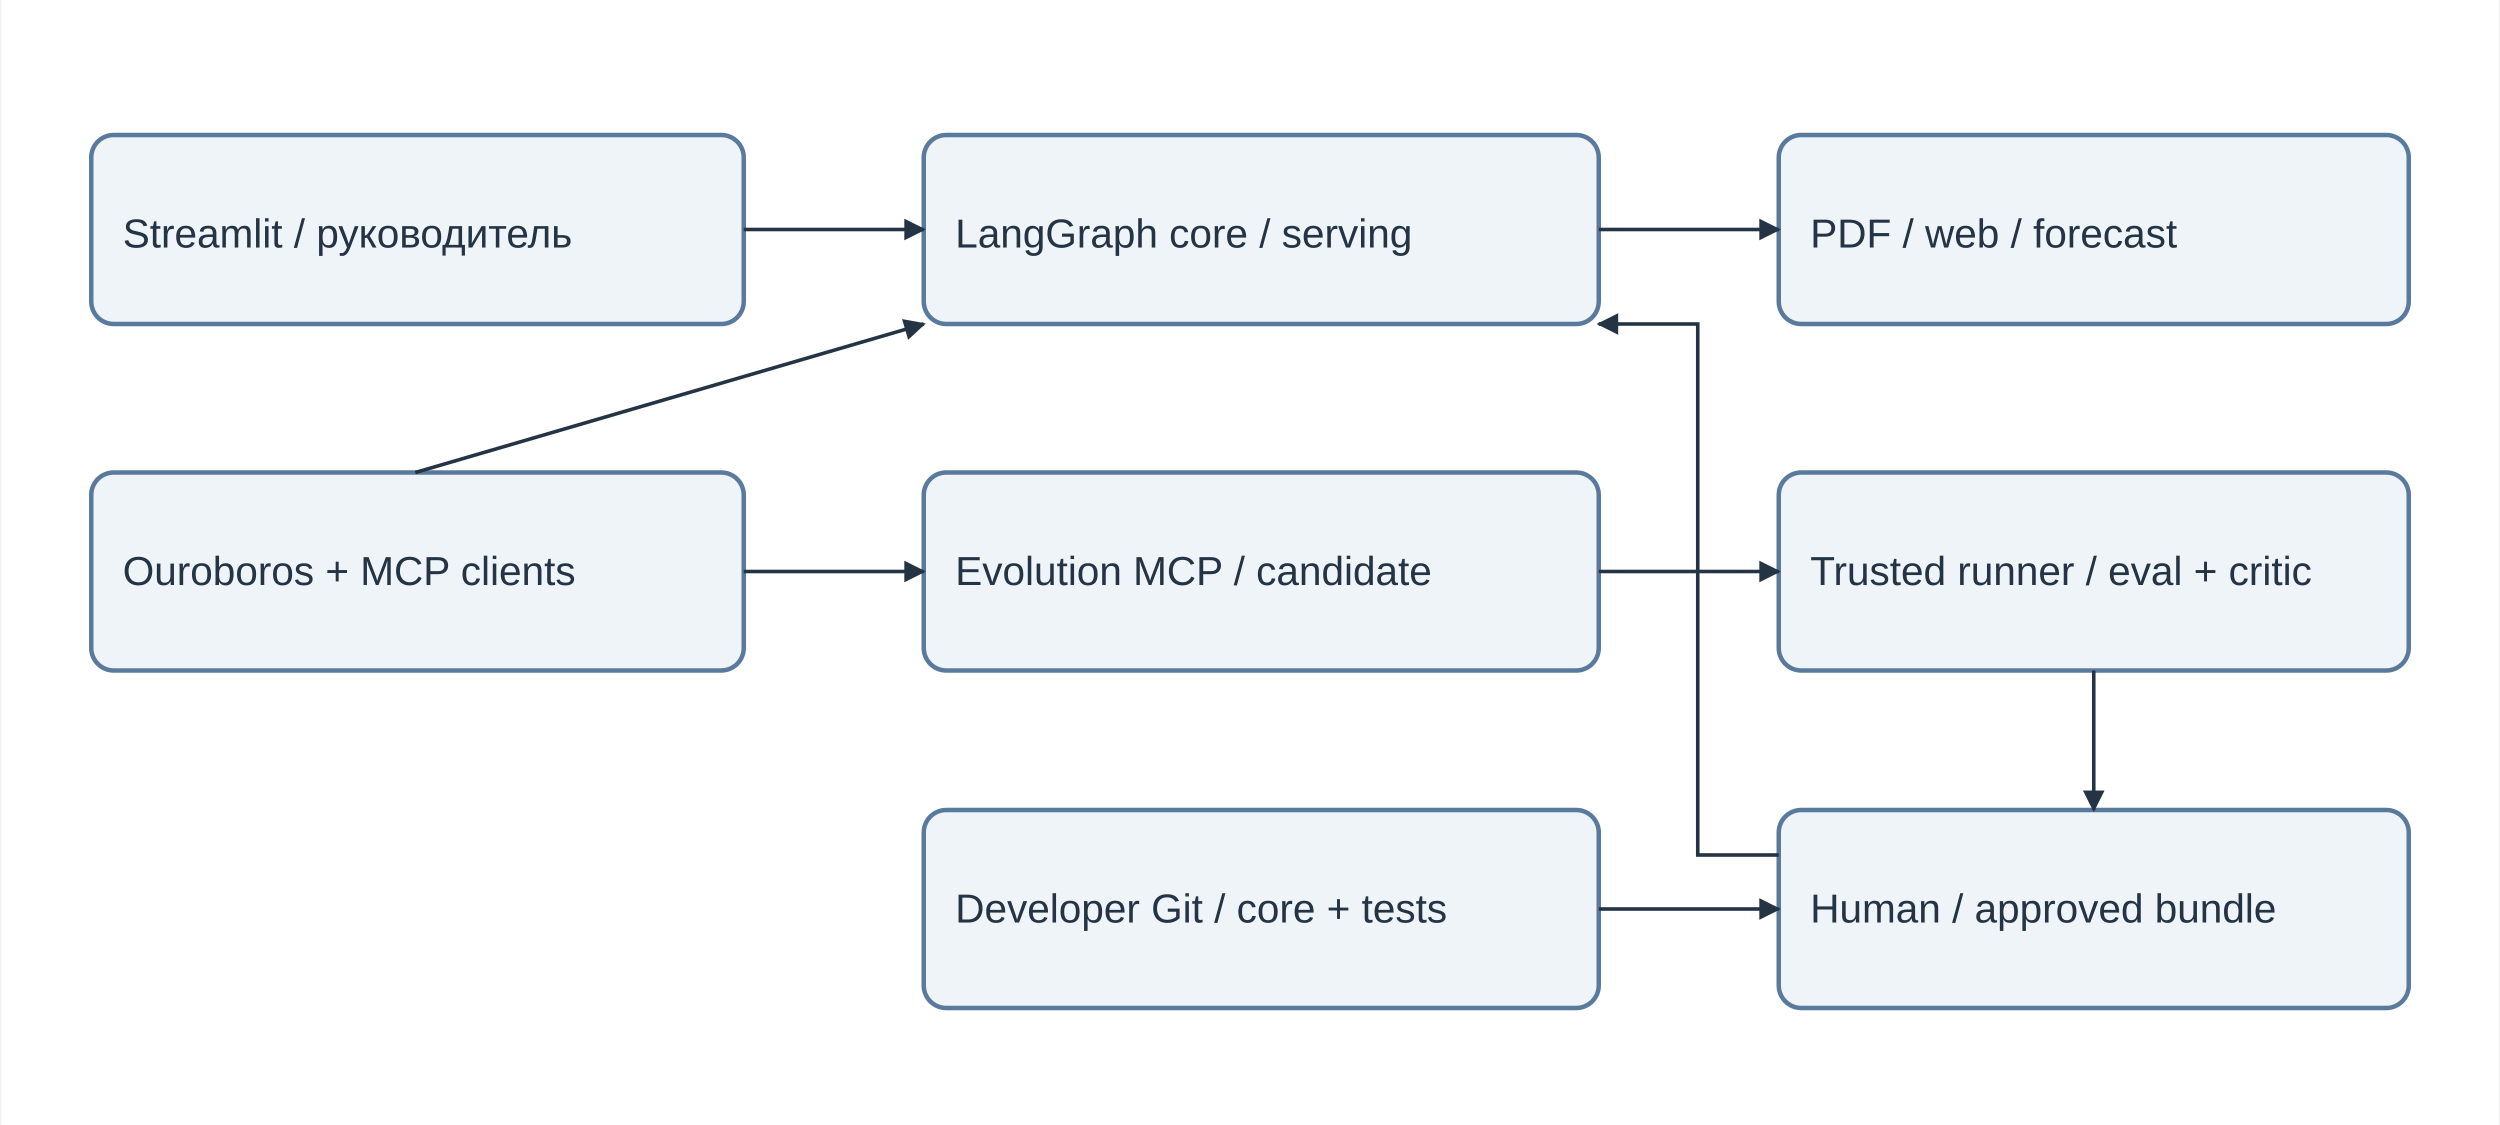
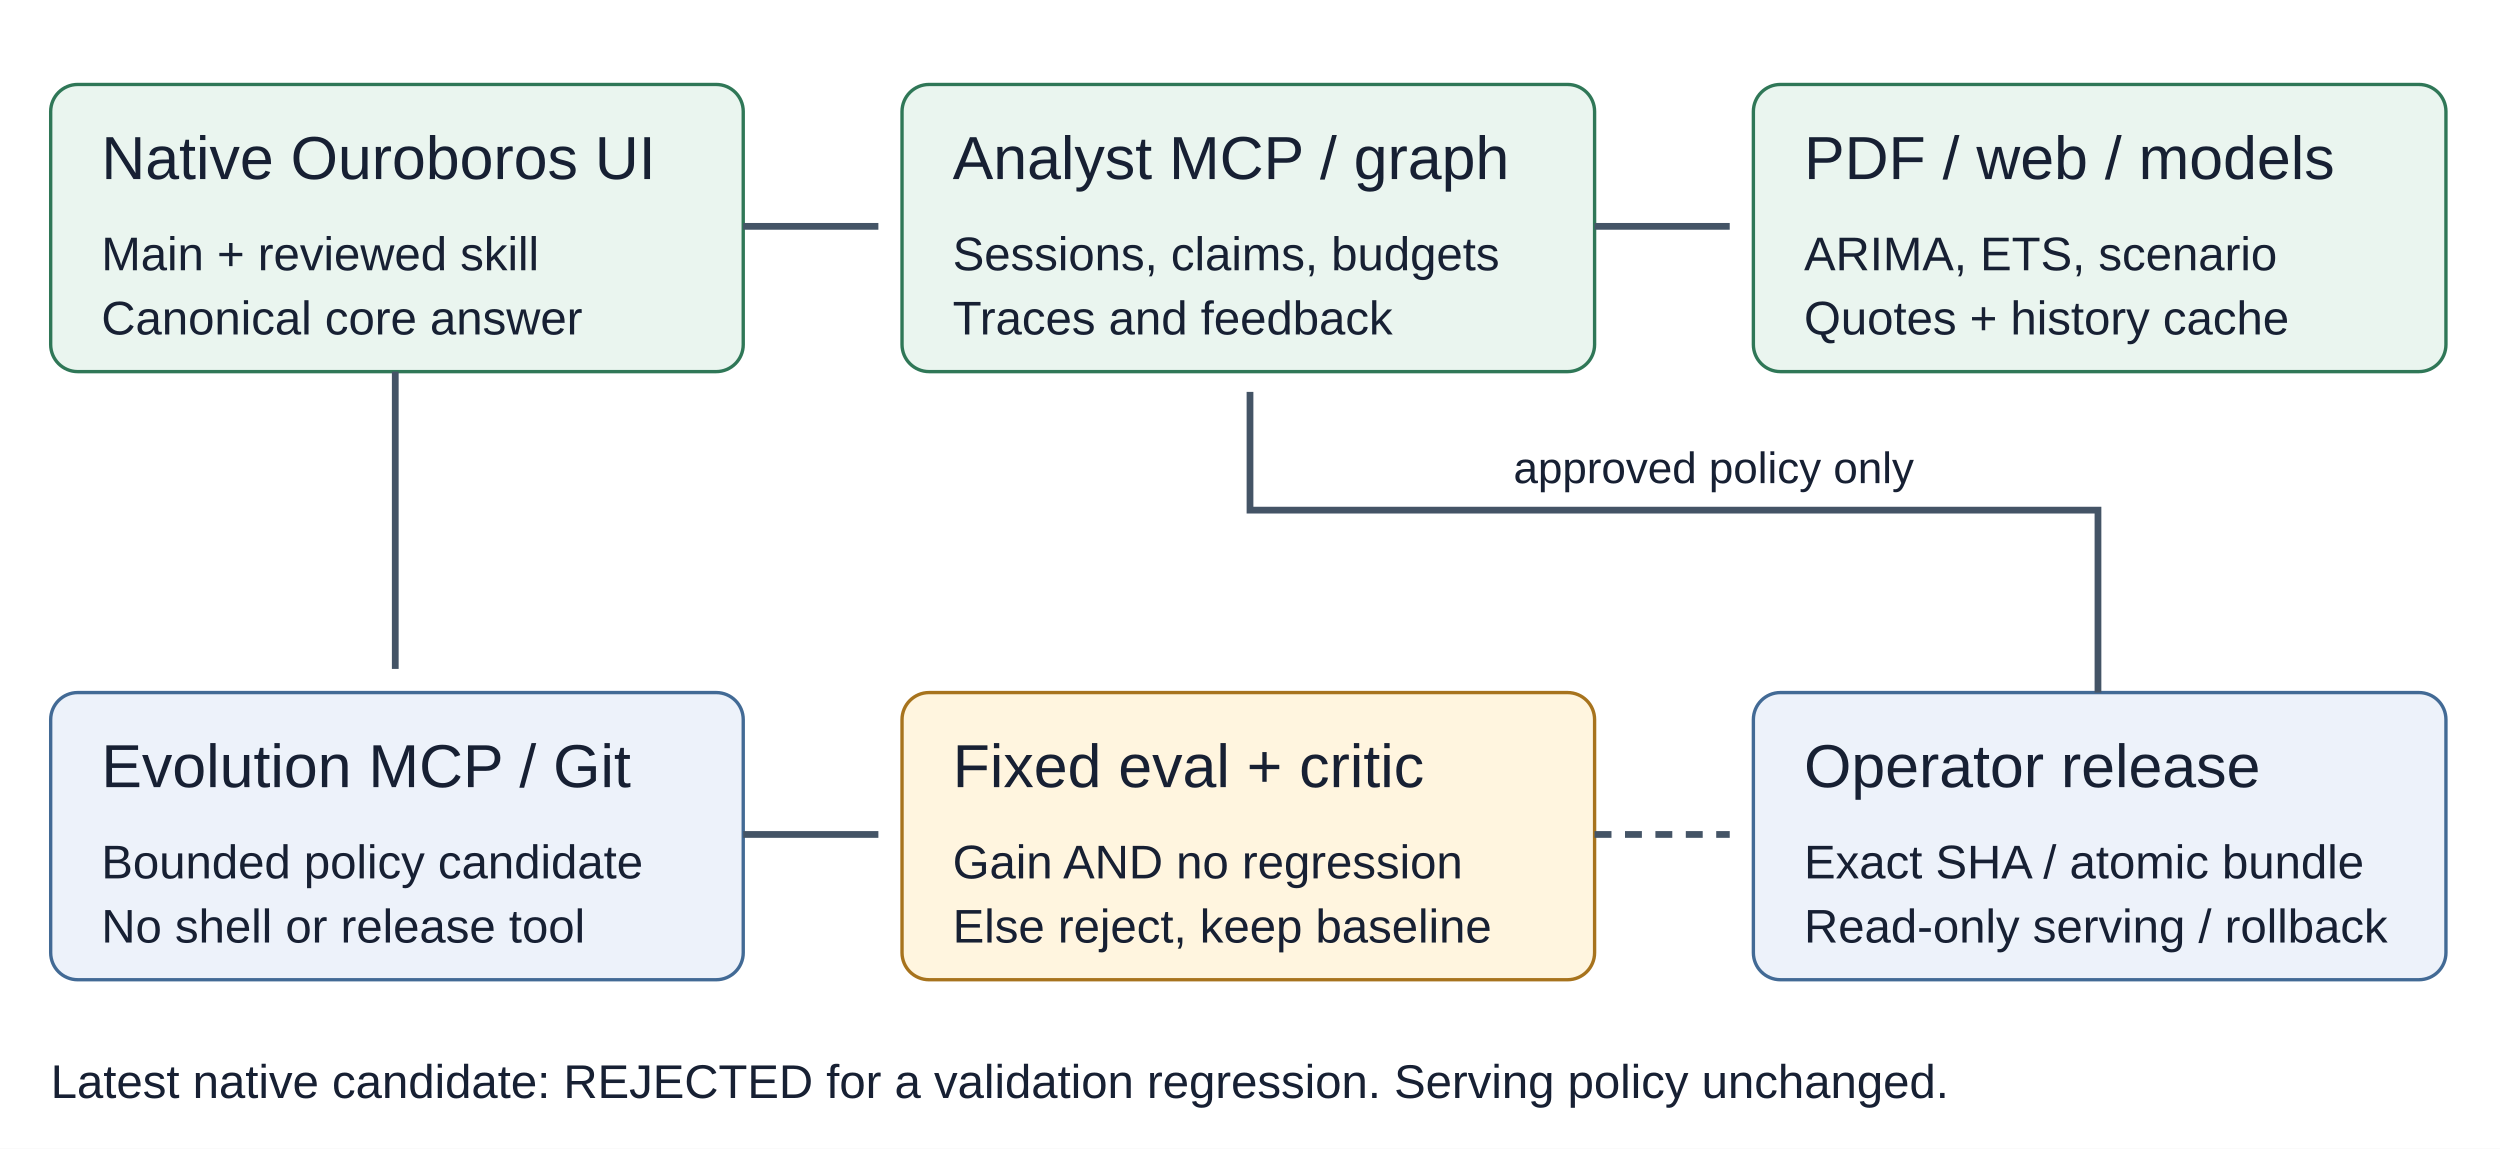
- <svg xmlns="http://www.w3.org/2000/svg" width="1000" height="450" viewBox="20 5 555 250">
-   <defs>
-     <marker id="arrow" viewBox="0 0 10 10" refX="9" refY="5" markerWidth="6" markerHeight="6" orient="auto-start-reverse">
-       <path d="M 0 0 L 10 5 L 0 10 z" fill="#243444" />
-     </marker>
-   </defs>
-   <rect x="20" y="5" width="555" height="250" fill="white" />
-   <rect x="40" y="35" width="145" height="42" rx="5" fill="#eff4f9" stroke="#597a9c" />
-   <text x="47" y="60" font-family="Arial, sans-serif" font-size="9" fill="#243444">Streamlit / руководитель</text>
-   <rect x="225" y="35" width="150" height="42" rx="5" fill="#eff4f9" stroke="#597a9c" />
-   <text x="232" y="60" font-family="Arial, sans-serif" font-size="9" fill="#243444">LangGraph core / serving</text>
-   <rect x="415" y="35" width="140" height="42" rx="5" fill="#eff4f9" stroke="#597a9c" />
-   <text x="422" y="60" font-family="Arial, sans-serif" font-size="9" fill="#243444">PDF / web / forecast</text>
-   <rect x="40" y="110" width="145" height="44" rx="5" fill="#eff4f9" stroke="#597a9c" />
-   <text x="47" y="135" font-family="Arial, sans-serif" font-size="9" fill="#243444">Ouroboros + MCP clients</text>
-   <rect x="225" y="110" width="150" height="44" rx="5" fill="#eff4f9" stroke="#597a9c" />
-   <text x="232" y="135" font-family="Arial, sans-serif" font-size="9" fill="#243444">Evolution MCP / candidate</text>
-   <rect x="415" y="110" width="140" height="44" rx="5" fill="#eff4f9" stroke="#597a9c" />
-   <text x="422" y="135" font-family="Arial, sans-serif" font-size="9" fill="#243444">Trusted runner / eval + critic</text>
-   <rect x="225" y="185" width="150" height="44" rx="5" fill="#eff4f9" stroke="#597a9c" />
-   <text x="232" y="210" font-family="Arial, sans-serif" font-size="9" fill="#243444">Developer Git / core + tests</text>
-   <rect x="415" y="185" width="140" height="44" rx="5" fill="#eff4f9" stroke="#597a9c" />
-   <text x="422" y="210" font-family="Arial, sans-serif" font-size="9" fill="#243444">Human / approved bundle</text>
-   <path d="M185 56 L225 56" fill="none" stroke="#243444" stroke-width=".8" marker-end="url(#arrow)" />
-   <path d="M375 56 L415 56" fill="none" stroke="#243444" stroke-width=".8" marker-end="url(#arrow)" />
-   <path d="M185 132 L225 132" fill="none" stroke="#243444" stroke-width=".8" marker-end="url(#arrow)" />
-   <path d="M375 132 L415 132" fill="none" stroke="#243444" stroke-width=".8" marker-end="url(#arrow)" />
-   <path d="M112 110 L225 77" fill="none" stroke="#243444" stroke-width=".8" marker-end="url(#arrow)" />
-   <path d="M485 154 L485 185" fill="none" stroke="#243444" stroke-width=".8" marker-end="url(#arrow)" />
-   <path d="M375 207 L415 207" fill="none" stroke="#243444" stroke-width=".8" marker-end="url(#arrow)" />
-   <path d="M415 195 L397 195 L397 77 L375 77" fill="none" stroke="#243444" stroke-width=".8" marker-end="url(#arrow)" />
+ <svg xmlns="http://www.w3.org/2000/svg" width="740" height="340" viewBox="0 0 740 340">
+   <rect width="740" height="340" fill="white" />
+   <g font-family="Arial,sans-serif" fill="#172033">
+     <rect x="15" y="25" width="205" height="85" rx="8" fill="#eaf5ef" stroke="#2f7757" />
+     <text x="30" y="53" font-size="18">Native Ouroboros UI</text>
+     <text x="30" y="80" font-size="14">Main + reviewed skill</text>
+     <text x="30" y="99" font-size="14">Canonical core answer</text>
+     <rect x="267" y="25" width="205" height="85" rx="8" fill="#eaf5ef" stroke="#2f7757" />
+     <text x="282" y="53" font-size="18">Analyst MCP / graph</text>
+     <text x="282" y="80" font-size="14">Sessions, claims, budgets</text>
+     <text x="282" y="99" font-size="14">Traces and feedback</text>
+     <rect x="519" y="25" width="205" height="85" rx="8" fill="#eaf5ef" stroke="#2f7757" />
+     <text x="534" y="53" font-size="18">PDF / web / models</text>
+     <text x="534" y="80" font-size="14">ARIMA, ETS, scenario</text>
+     <text x="534" y="99" font-size="14">Quotes + history cache</text>
+     <rect x="15" y="205" width="205" height="85" rx="8" fill="#edf2fa" stroke="#426a95" />
+     <text x="30" y="233" font-size="18">Evolution MCP / Git</text>
+     <text x="30" y="260" font-size="14">Bounded policy candidate</text>
+     <text x="30" y="279" font-size="14">No shell or release tool</text>
+     <rect x="267" y="205" width="205" height="85" rx="8" fill="#fff5df" stroke="#a7731d" />
+     <text x="282" y="233" font-size="18">Fixed eval + critic</text>
+     <text x="282" y="260" font-size="14">Gain AND no regression</text>
+     <text x="282" y="279" font-size="14">Else reject, keep baseline</text>
+     <rect x="519" y="205" width="205" height="85" rx="8" fill="#edf2fa" stroke="#426a95" />
+     <text x="534" y="233" font-size="18">Operator release</text>
+     <text x="534" y="260" font-size="14">Exact SHA / atomic bundle</text>
+     <text x="534" y="279" font-size="14">Read-only serving / rollback</text>
+     <path d="M220 67 H260 M472 67 H512 M117 110 V198 M220 247 H260" fill="none" stroke="#445466" stroke-width="2" />
+     <path d="M472 247 H512" fill="none" stroke="#445466" stroke-width="2" stroke-dasharray="5 4" />
+     <path d="M621 205 V151 H370 V116" fill="none" stroke="#445466" stroke-width="2" />
+     <text x="448" y="143" font-size="13">approved policy only</text>
+     <text x="15" y="325" font-size="14">Latest native candidate: REJECTED for a validation regression. Serving policy unchanged.</text>
+   </g>
</svg>
